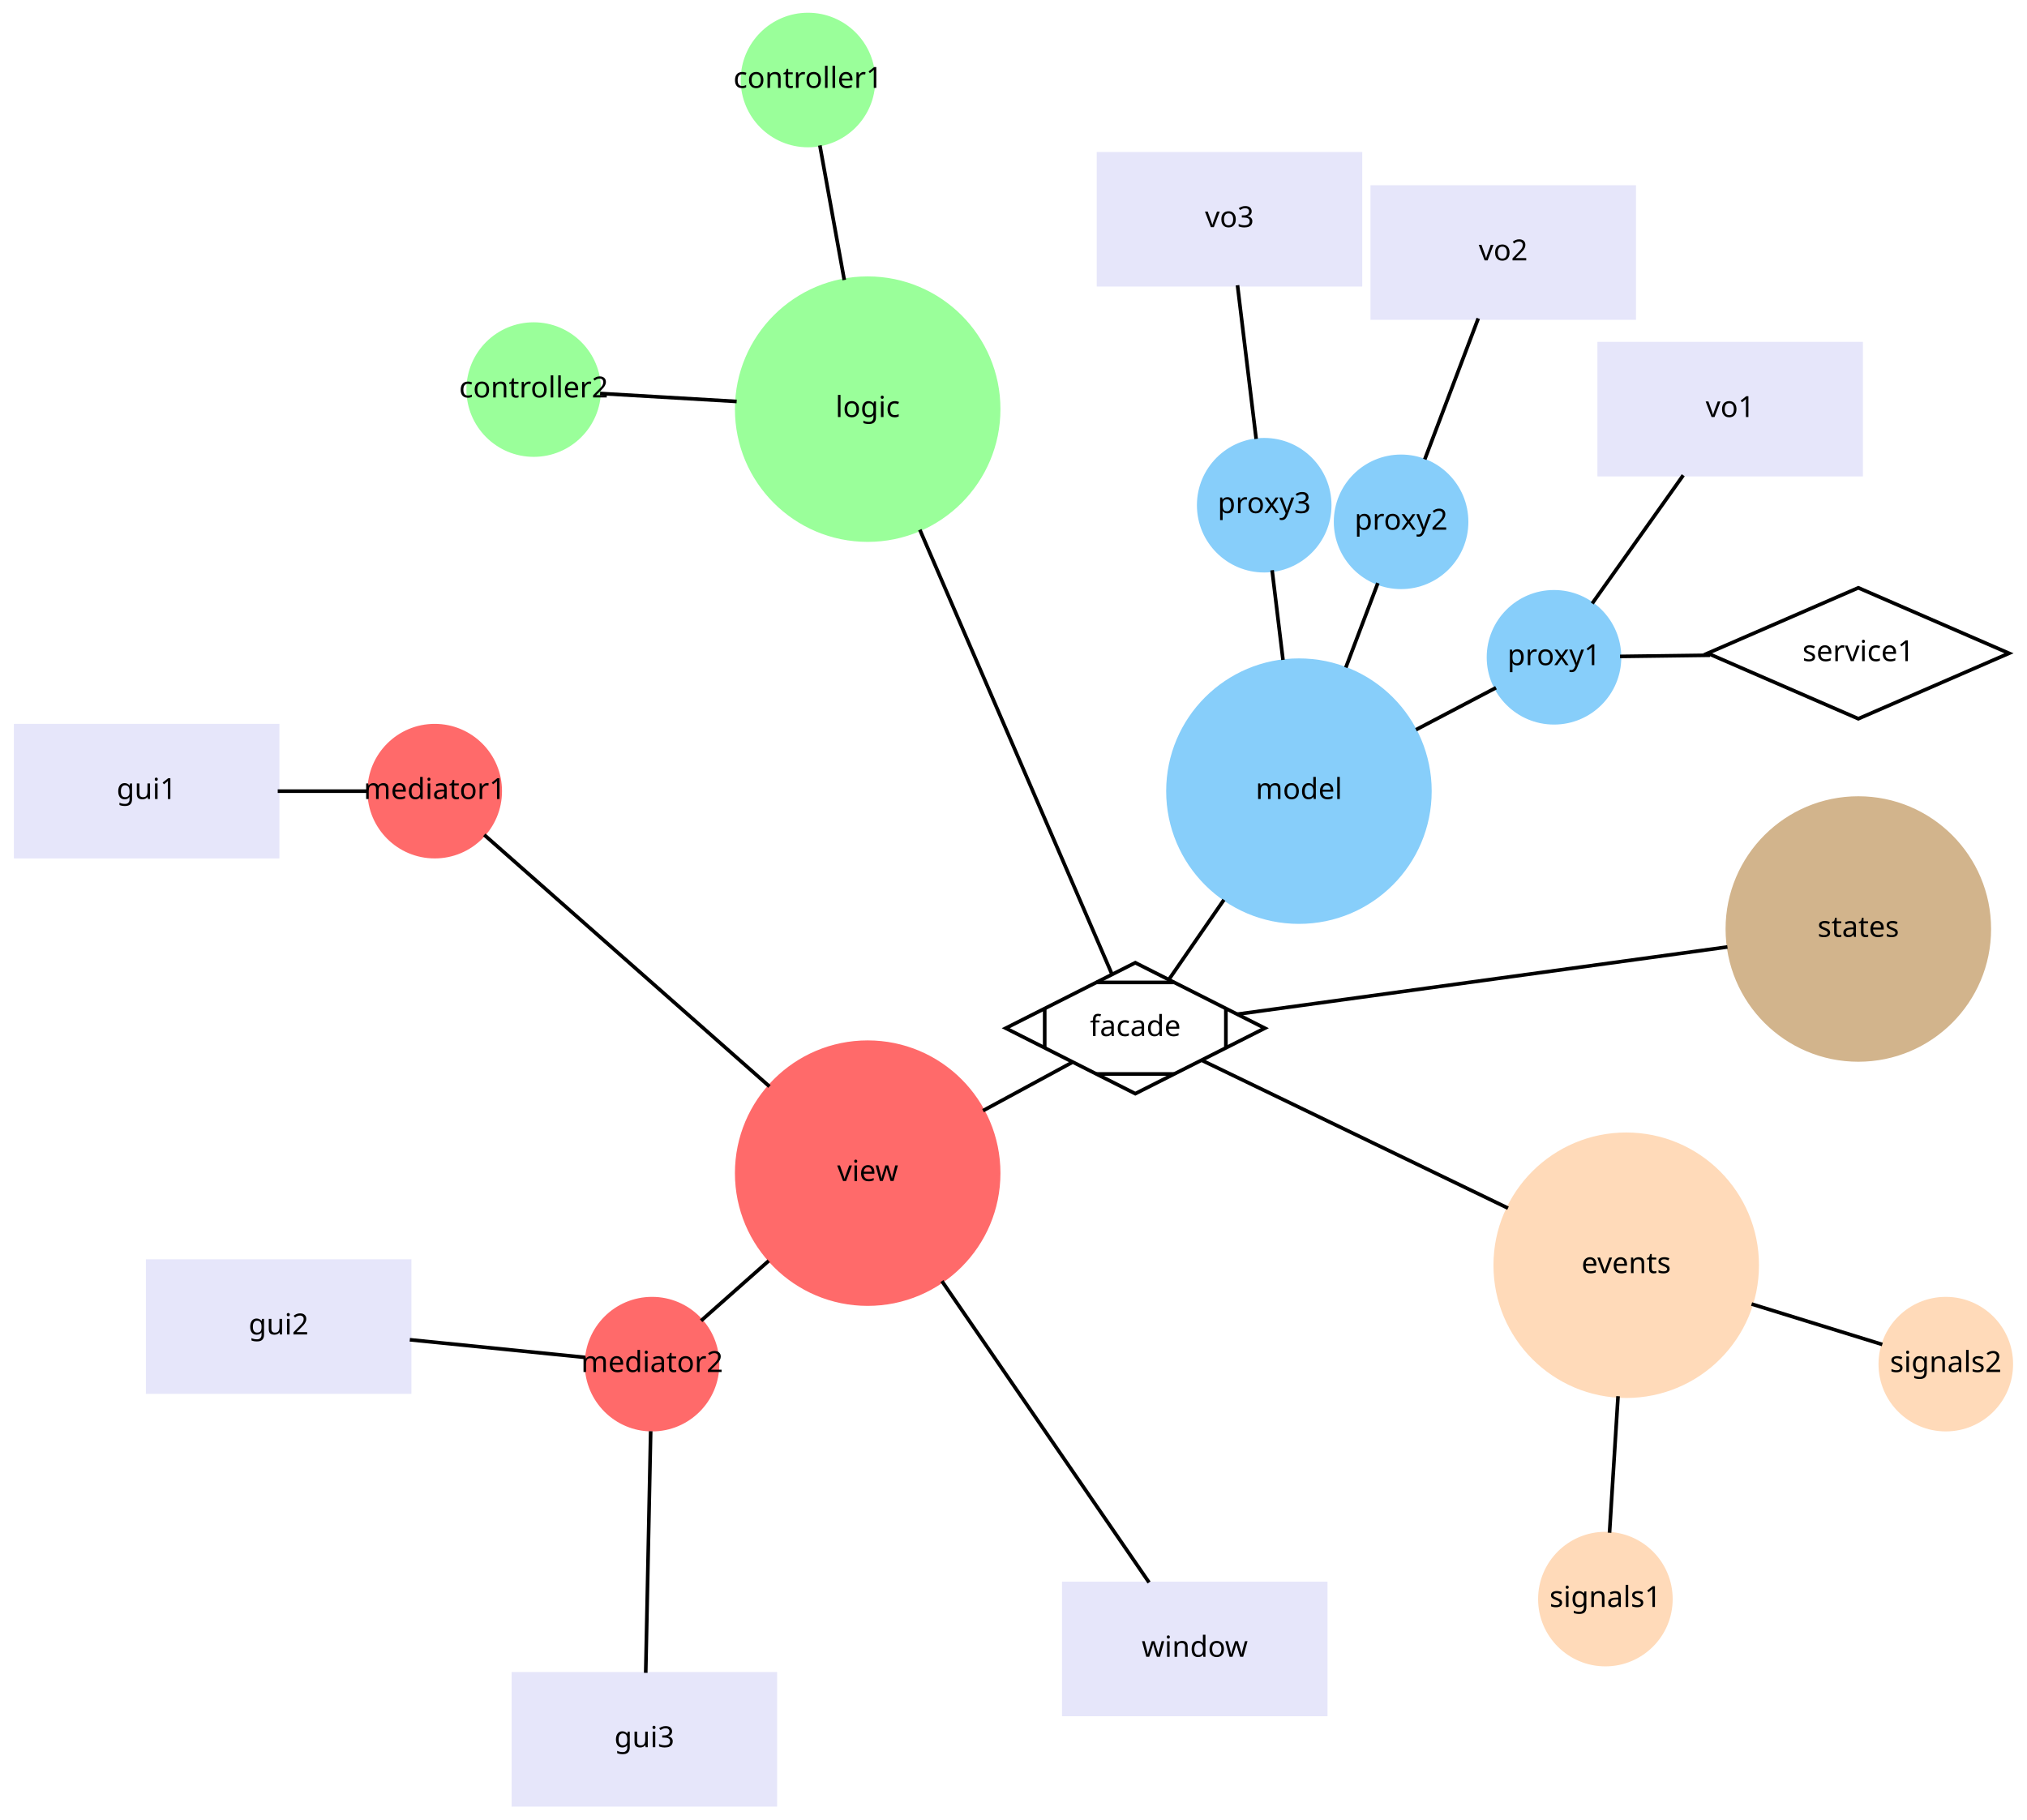
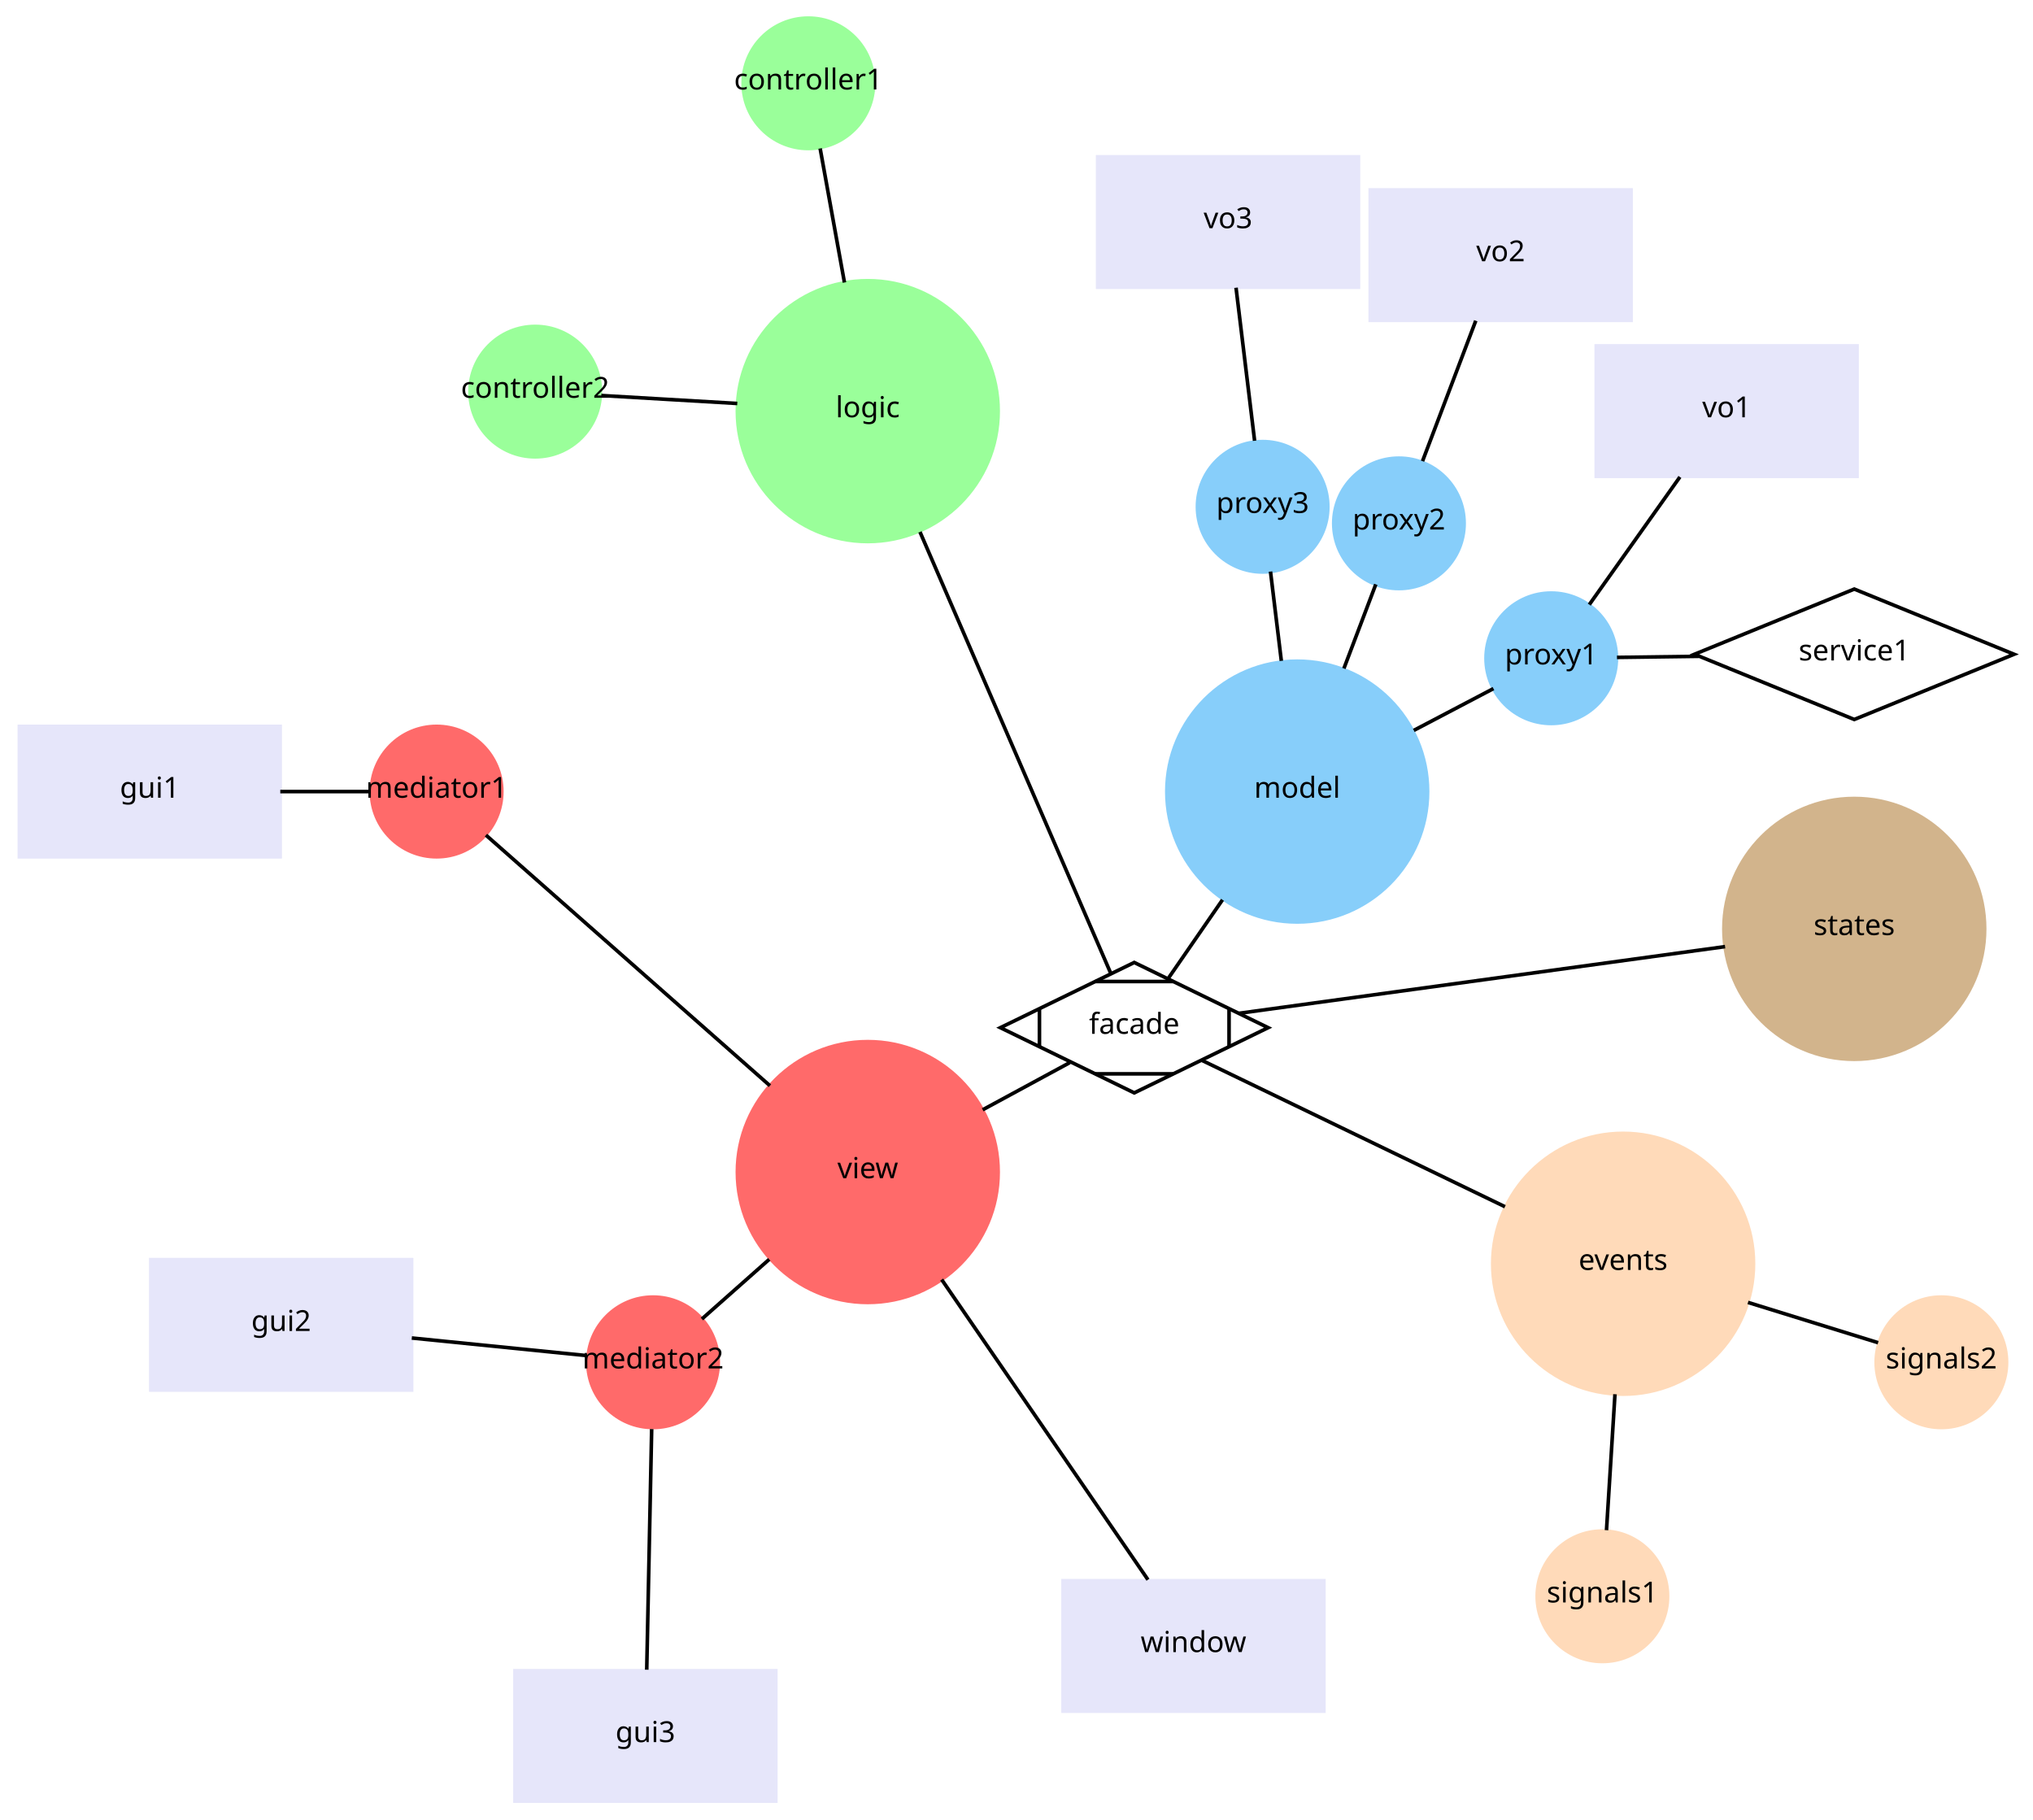
- <svg xmlns="http://www.w3.org/2000/svg" width="557pt" height="500pt" viewBox="0.00 0.00 556.65 500.26">
-   <g id="graph1" class="graph" transform="scale(1 1) rotate(0) translate(4 496.262)">
-     <polygon fill="white" stroke="white" points="-4,5 -4,-496.262 553.646,-496.262 553.646,5 -4,5" />
+ <svg xmlns="http://www.w3.org/2000/svg" width="561pt" height="502pt" viewBox="0.00 0.00 560.60 502.26">
+   <g id="graph1" class="graph" transform="scale(1 1) rotate(0) translate(4 498.262)">
+     <polygon fill="white" stroke="white" points="-4,5 -4,-498.262 557.597,-498.262 557.597,5 -4,5" />
    <g id="node1" class="node">
-       <polygon fill="none" stroke="black" points="307.809,-231.541 272.194,-213.541 307.809,-195.541 343.425,-213.541 307.809,-231.541" />
-       <polyline fill="none" stroke="black" points="282.904,-218.954 282.904,-208.128 " />
-       <polyline fill="none" stroke="black" points="297.099,-200.954 318.519,-200.954 " />
-       <polyline fill="none" stroke="black" points="332.715,-208.128 332.715,-218.954 " />
-       <polyline fill="none" stroke="black" points="318.519,-226.128 297.099,-226.128 " />
-       <text text-anchor="middle" x="307.809" y="-211.375" font-family="Verdana" font-size="8.00">facade</text>
+       <polygon fill="none" stroke="black" points="308.809,-232.541 271.846,-214.541 308.809,-196.541 345.772,-214.541 308.809,-232.541" />
+       <polyline fill="none" stroke="black" points="282.635,-219.795 282.635,-209.287 " />
+       <polyline fill="none" stroke="black" points="298.021,-201.795 319.598,-201.795 " />
+       <polyline fill="none" stroke="black" points="334.983,-209.287 334.983,-219.795 " />
+       <polyline fill="none" stroke="black" points="319.598,-227.287 298.021,-227.287 " />
+       <text text-anchor="middle" x="308.809" y="-212.841" font-family="Verdana" font-size="8.00">facade</text>
    </g>
    <g id="node3" class="node">
-       <ellipse fill="lightskyblue" stroke="lightskyblue" cx="352.8" cy="-278.721" rx="36" ry="36" />
-       <text text-anchor="middle" x="352.8" y="-276.555" font-family="Verdana" font-size="8.00">model</text>
+       <ellipse fill="lightskyblue" stroke="lightskyblue" cx="353.8" cy="-279.721" rx="36" ry="36" />
+       <text text-anchor="middle" x="353.8" y="-278.021" font-family="Verdana" font-size="8.00">model</text>
    </g>
    <g id="edge6" class="edge">
-       <path fill="none" stroke="black" d="M317.131,-227.046C321.507,-233.385 326.909,-241.212 332.174,-248.839" />
+       <path fill="none" stroke="black" d="M318.131,-228.046C322.507,-234.385 327.909,-242.212 333.174,-249.839" />
    </g>
    <g id="node7" class="node">
-       <ellipse fill="#9aff9a" stroke="#9aff9a" cx="234.236" cy="-383.76" rx="36" ry="36" />
-       <text text-anchor="middle" x="234.236" y="-381.594" font-family="Verdana" font-size="8.00">logic</text>
+       <ellipse fill="#9aff9a" stroke="#9aff9a" cx="235.236" cy="-384.76" rx="36" ry="36" />
+       <text text-anchor="middle" x="235.236" y="-383.06" font-family="Verdana" font-size="8.00">logic</text>
    </g>
    <g id="edge4" class="edge">
-       <path fill="none" stroke="black" d="M301.409,-228.349C289.697,-255.446 264.554,-313.616 248.57,-350.597" />
+       <path fill="none" stroke="black" d="M302.28,-229.647C290.534,-256.823 265.582,-314.551 249.652,-351.406" />
    </g>
    <g id="node10" class="node">
-       <ellipse fill="#ff6a6a" stroke="#ff6a6a" cx="234.236" cy="-173.683" rx="36" ry="36" />
-       <text text-anchor="middle" x="234.236" y="-171.516" font-family="Verdana" font-size="8.00">view</text>
+       <ellipse fill="#ff6a6a" stroke="#ff6a6a" cx="235.236" cy="-174.683" rx="36" ry="36" />
+       <text text-anchor="middle" x="235.236" y="-172.983" font-family="Verdana" font-size="8.00">view</text>
    </g>
    <g id="edge2" class="edge">
-       <path fill="none" stroke="black" d="M290.373,-204.095C283.065,-200.136 274.331,-195.404 265.955,-190.866" />
+       <path fill="none" stroke="black" d="M290.999,-204.892C283.769,-200.976 275.193,-196.329 266.961,-191.87" />
    </g>
    <g id="node13" class="node">
-       <ellipse fill="peachpuff" stroke="peachpuff" cx="442.781" cy="-148.361" rx="36" ry="36" />
-       <text text-anchor="middle" x="442.781" y="-146.194" font-family="Verdana" font-size="8.00">events</text>
+       <ellipse fill="peachpuff" stroke="peachpuff" cx="443.781" cy="-149.361" rx="36" ry="36" />
+       <text text-anchor="middle" x="443.781" y="-147.661" font-family="Verdana" font-size="8.00">events</text>
    </g>
    <g id="edge8" class="edge">
-       <path fill="none" stroke="black" d="M326.294,-204.615C347.881,-194.19 383.982,-176.756 410.283,-164.055" />
+       <path fill="none" stroke="black" d="M327.577,-205.478C349.162,-195.054 384.986,-177.754 411.162,-165.113" />
    </g>
    <g id="node16" class="node">
-       <ellipse fill="tan" stroke="tan" cx="506.597" cy="-240.814" rx="36" ry="36" />
-       <text text-anchor="middle" x="506.597" y="-238.647" font-family="Verdana" font-size="8.00">states</text>
+       <ellipse fill="tan" stroke="tan" cx="507.597" cy="-241.814" rx="36" ry="36" />
+       <text text-anchor="middle" x="507.597" y="-240.114" font-family="Verdana" font-size="8.00">states</text>
    </g>
    <g id="edge10" class="edge">
-       <path fill="none" stroke="black" d="M335.869,-217.391C371.187,-222.236 431.902,-230.566 470.604,-235.876" />
+       <path fill="none" stroke="black" d="M337.715,-218.507C373.25,-223.382 433.551,-231.655 471.931,-236.92" />
    </g>
    <g id="node2" class="node">
-       <polygon fill="none" stroke="black" points="506.597,-334.629 465.171,-316.629 506.597,-298.629 548.023,-316.629 506.597,-334.629" />
-       <text text-anchor="middle" x="506.597" y="-314.462" font-family="Verdana" font-size="8.00">service1</text>
+       <polygon fill="none" stroke="black" points="507.597,-335.629 463.475,-317.629 507.597,-299.629 551.719,-317.629 507.597,-335.629" />
+       <text text-anchor="middle" x="507.597" y="-315.929" font-family="Verdana" font-size="8.00">service1</text>
    </g>
    <g id="node4" class="node">
-       <ellipse fill="lightskyblue" stroke="lightskyblue" cx="422.928" cy="-315.527" rx="18" ry="18" />
-       <text text-anchor="middle" x="422.928" y="-313.361" font-family="Verdana" font-size="8.00">proxy1</text>
+       <ellipse fill="lightskyblue" stroke="lightskyblue" cx="423.928" cy="-316.527" rx="18" ry="18" />
+       <text text-anchor="middle" x="423.928" y="-314.827" font-family="Verdana" font-size="8.00">proxy1</text>
    </g>
    <g id="edge32" class="edge">
-       <path fill="none" stroke="black" d="M384.991,-295.616C392.624,-299.623 400.44,-303.725 406.979,-307.157" />
+       <path fill="none" stroke="black" d="M385.991,-296.616C393.624,-300.623 401.44,-304.725 407.979,-308.157" />
    </g>
    <g id="node5" class="node">
-       <ellipse fill="lightskyblue" stroke="lightskyblue" cx="380.885" cy="-352.775" rx="18" ry="18" />
-       <text text-anchor="middle" x="380.885" y="-350.608" font-family="Verdana" font-size="8.00">proxy2</text>
+       <ellipse fill="lightskyblue" stroke="lightskyblue" cx="381.885" cy="-353.775" rx="18" ry="18" />
+       <text text-anchor="middle" x="381.885" y="-352.075" font-family="Verdana" font-size="8.00">proxy2</text>
    </g>
    <g id="edge34" class="edge">
-       <path fill="none" stroke="black" d="M365.692,-312.714C368.749,-320.774 371.879,-329.028 374.498,-335.933" />
+       <path fill="none" stroke="black" d="M366.692,-313.714C369.749,-321.774 372.879,-330.028 375.498,-336.933" />
    </g>
    <g id="node6" class="node">
-       <ellipse fill="lightskyblue" stroke="lightskyblue" cx="343.253" cy="-357.344" rx="18" ry="18" />
-       <text text-anchor="middle" x="343.253" y="-355.177" font-family="Verdana" font-size="8.00">proxy3</text>
+       <ellipse fill="lightskyblue" stroke="lightskyblue" cx="344.253" cy="-358.344" rx="18" ry="18" />
+       <text text-anchor="middle" x="344.253" y="-356.644" font-family="Verdana" font-size="8.00">proxy3</text>
    </g>
    <g id="edge36" class="edge">
-       <path fill="none" stroke="black" d="M348.418,-314.811C347.379,-323.369 346.315,-332.132 345.425,-339.463" />
+       <path fill="none" stroke="black" d="M349.418,-315.811C348.379,-324.369 347.315,-333.132 346.425,-340.463" />
    </g>
    <g id="edge44" class="edge">
-       <path fill="none" stroke="black" d="M441.083,-315.766C448.388,-315.863 457.13,-315.978 465.812,-316.092" />
+       <path fill="none" stroke="black" d="M442.083,-316.766C448.812,-316.855 456.759,-316.96 464.755,-317.065" />
    </g>
    <g id="node40" class="node">
-       <polygon fill="lavender" stroke="lavender" points="507.364,-401.76 435.364,-401.76 435.364,-365.76 507.364,-365.76 507.364,-401.76" />
-       <text text-anchor="middle" x="471.364" y="-381.594" font-family="Verdana" font-size="8.00">vo1</text>
+       <polygon fill="lavender" stroke="lavender" points="508.364,-402.76 436.364,-402.76 436.364,-366.76 508.364,-366.76 508.364,-402.76" />
+       <text text-anchor="middle" x="472.364" y="-383.06" font-family="Verdana" font-size="8.00">vo1</text>
    </g>
    <g id="edge38" class="edge">
-       <path fill="none" stroke="black" d="M433.438,-330.333C440.783,-340.68 450.637,-354.562 458.46,-365.581" />
+       <path fill="none" stroke="black" d="M434.438,-331.333C441.783,-341.68 451.637,-355.562 459.46,-366.581" />
    </g>
    <g id="node44" class="node">
-       <polygon fill="lavender" stroke="lavender" points="444.969,-444.828 372.969,-444.828 372.969,-408.828 444.969,-408.828 444.969,-444.828" />
-       <text text-anchor="middle" x="408.969" y="-424.661" font-family="Verdana" font-size="8.00">vo2</text>
+       <polygon fill="lavender" stroke="lavender" points="445.969,-445.828 373.969,-445.828 373.969,-409.828 445.969,-409.828 445.969,-445.828" />
+       <text text-anchor="middle" x="409.969" y="-426.128" font-family="Verdana" font-size="8.00">vo2</text>
    </g>
    <g id="edge42" class="edge">
-       <path fill="none" stroke="black" d="M387.398,-369.95C391.806,-381.572 397.618,-396.898 402.099,-408.712" />
+       <path fill="none" stroke="black" d="M388.398,-370.95C392.806,-382.572 398.618,-397.898 403.099,-409.712" />
    </g>
    <g id="node42" class="node">
-       <polygon fill="lavender" stroke="lavender" points="369.707,-453.966 297.707,-453.966 297.707,-417.966 369.707,-417.966 369.707,-453.966" />
-       <text text-anchor="middle" x="333.707" y="-433.8" font-family="Verdana" font-size="8.00">vo3</text>
+       <polygon fill="lavender" stroke="lavender" points="370.707,-454.966 298.707,-454.966 298.707,-418.966 370.707,-418.966 370.707,-454.966" />
+       <text text-anchor="middle" x="334.707" y="-435.266" font-family="Verdana" font-size="8.00">vo3</text>
    </g>
    <g id="edge40" class="edge">
-       <path fill="none" stroke="black" d="M341.039,-375.579C339.497,-388.281 337.449,-405.15 335.909,-417.83" />
+       <path fill="none" stroke="black" d="M342.039,-376.579C340.497,-389.281 338.449,-406.15 336.909,-418.83" />
    </g>
    <g id="node8" class="node">
-       <ellipse fill="#9aff9a" stroke="#9aff9a" cx="217.828" cy="-474.262" rx="18" ry="18" />
-       <text text-anchor="middle" x="217.828" y="-472.096" font-family="Verdana" font-size="8.00">controller1</text>
+       <ellipse fill="#9aff9a" stroke="#9aff9a" cx="218.828" cy="-475.262" rx="18" ry="18" />
+       <text text-anchor="middle" x="218.828" y="-473.562" font-family="Verdana" font-size="8.00">controller1</text>
    </g>
    <g id="edge24" class="edge">
-       <path fill="none" stroke="black" d="M227.798,-419.269C225.5,-431.946 223.007,-445.695 221.089,-456.274" />
+       <path fill="none" stroke="black" d="M228.798,-420.269C226.5,-432.946 224.007,-446.695 222.089,-457.274" />
    </g>
    <g id="node9" class="node">
-       <ellipse fill="#9aff9a" stroke="#9aff9a" cx="142.416" cy="-389.14" rx="18" ry="18" />
-       <text text-anchor="middle" x="142.416" y="-386.973" font-family="Verdana" font-size="8.00">controller2</text>
+       <ellipse fill="#9aff9a" stroke="#9aff9a" cx="143.416" cy="-390.14" rx="18" ry="18" />
+       <text text-anchor="middle" x="143.416" y="-388.44" font-family="Verdana" font-size="8.00">controller2</text>
    </g>
    <g id="edge26" class="edge">
-       <path fill="none" stroke="black" d="M198.21,-385.871C185.348,-386.624 171.399,-387.441 160.666,-388.07" />
+       <path fill="none" stroke="black" d="M199.21,-386.871C186.348,-387.624 172.399,-388.441 161.666,-389.07" />
    </g>
    <g id="node11" class="node">
-       <ellipse fill="#ff6a6a" stroke="#ff6a6a" cx="115.2" cy="-278.721" rx="18" ry="18" />
-       <text text-anchor="middle" x="115.2" y="-276.555" font-family="Verdana" font-size="8.00">mediator1</text>
+       <ellipse fill="#ff6a6a" stroke="#ff6a6a" cx="116.2" cy="-279.721" rx="18" ry="18" />
+       <text text-anchor="middle" x="116.2" y="-278.021" font-family="Verdana" font-size="8.00">mediator1</text>
    </g>
    <g id="edge12" class="edge">
-       <path fill="none" stroke="black" d="M207.225,-197.518C182.805,-219.066 147.854,-249.907 128.822,-266.701" />
+       <path fill="none" stroke="black" d="M208.225,-198.518C183.805,-220.066 148.854,-250.907 129.822,-267.701" />
    </g>
    <g id="node12" class="node">
-       <ellipse fill="#ff6a6a" stroke="#ff6a6a" cx="174.954" cy="-121.163" rx="18" ry="18" />
-       <text text-anchor="middle" x="174.954" y="-118.997" font-family="Verdana" font-size="8.00">mediator2</text>
+       <ellipse fill="#ff6a6a" stroke="#ff6a6a" cx="175.954" cy="-122.163" rx="18" ry="18" />
+       <text text-anchor="middle" x="175.954" y="-120.463" font-family="Verdana" font-size="8.00">mediator2</text>
    </g>
    <g id="edge14" class="edge">
-       <path fill="none" stroke="black" d="M207.024,-149.575C200.571,-143.858 193.964,-138.005 188.436,-133.107" />
+       <path fill="none" stroke="black" d="M208.024,-150.575C201.571,-144.858 194.964,-139.005 189.436,-134.107" />
    </g>
    <g id="node20" class="node">
-       <polygon fill="lavender" stroke="lavender" points="360.16,-60.854 288.16,-60.854 288.16,-24.854 360.16,-24.854 360.16,-60.854" />
-       <text text-anchor="middle" x="324.16" y="-40.687" font-family="Verdana" font-size="8.00">window</text>
+       <polygon fill="lavender" stroke="lavender" points="361.16,-61.854 289.16,-61.854 289.16,-25.854 361.16,-25.854 361.16,-61.854" />
+       <text text-anchor="middle" x="325.16" y="-42.154" font-family="Verdana" font-size="8.00">window</text>
    </g>
    <g id="edge16" class="edge">
-       <path fill="none" stroke="black" d="M254.641,-143.996C272.156,-118.513 296.843,-82.597 311.599,-61.129" />
+       <path fill="none" stroke="black" d="M255.641,-144.996C273.156,-119.513 297.843,-83.597 312.599,-62.129" />
    </g>
    <g id="node17" class="node">
-       <polygon fill="lavender" stroke="lavender" points="72,-296.721 0,-296.721 0,-260.721 72,-260.721 72,-296.721" />
-       <text text-anchor="middle" x="36" y="-276.555" font-family="Verdana" font-size="8.00">gui1</text>
+       <polygon fill="lavender" stroke="lavender" points="73,-297.721 1,-297.721 1,-261.721 73,-261.721 73,-297.721" />
+       <text text-anchor="middle" x="37" y="-278.021" font-family="Verdana" font-size="8.00">gui1</text>
    </g>
    <g id="edge18" class="edge">
-       <path fill="none" stroke="black" d="M96.831,-278.721C89.428,-278.721 80.62,-278.721 72.037,-278.721" />
+       <path fill="none" stroke="black" d="M97.831,-279.721C90.428,-279.721 81.62,-279.721 73.037,-279.721" />
    </g>
    <g id="node18" class="node">
-       <polygon fill="lavender" stroke="lavender" points="108.288,-149.497 36.288,-149.497 36.288,-113.497 108.288,-113.497 108.288,-149.497" />
-       <text text-anchor="middle" x="72.287" y="-129.331" font-family="Verdana" font-size="8.00">gui2</text>
+       <polygon fill="lavender" stroke="lavender" points="109.288,-150.497 37.288,-150.497 37.288,-114.497 109.288,-114.497 109.288,-150.497" />
+       <text text-anchor="middle" x="73.287" y="-130.797" font-family="Verdana" font-size="8.00">gui2</text>
    </g>
    <g id="edge20" class="edge">
-       <path fill="none" stroke="black" d="M156.599,-123.011C143.218,-124.358 124.653,-126.226 108.348,-127.867" />
+       <path fill="none" stroke="black" d="M157.599,-124.011C144.218,-125.358 125.653,-127.226 109.348,-128.867" />
    </g>
    <g id="node19" class="node">
-       <polygon fill="lavender" stroke="lavender" points="208.837,-36 136.837,-36 136.837,-0 208.837,-0 208.837,-36" />
-       <text text-anchor="middle" x="172.837" y="-15.834" font-family="Verdana" font-size="8.00">gui3</text>
+       <polygon fill="lavender" stroke="lavender" points="209.837,-37 137.837,-37 137.837,-1 209.837,-1 209.837,-37" />
+       <text text-anchor="middle" x="173.837" y="-17.3" font-family="Verdana" font-size="8.00">gui3</text>
    </g>
    <g id="edge22" class="edge">
-       <path fill="none" stroke="black" d="M174.575,-102.72C174.19,-83.942 173.596,-55.004 173.212,-36.284" />
+       <path fill="none" stroke="black" d="M175.575,-103.72C175.19,-84.942 174.596,-56.004 174.212,-37.284" />
    </g>
    <g id="node14" class="node">
-       <ellipse fill="peachpuff" stroke="peachpuff" cx="437.054" cy="-56.561" rx="18" ry="18" />
-       <text text-anchor="middle" x="437.054" y="-54.395" font-family="Verdana" font-size="8.00">signals1</text>
+       <ellipse fill="peachpuff" stroke="peachpuff" cx="438.054" cy="-57.561" rx="18" ry="18" />
+       <text text-anchor="middle" x="438.054" y="-55.861" font-family="Verdana" font-size="8.00">signals1</text>
    </g>
    <g id="edge28" class="edge">
-       <path fill="none" stroke="black" d="M440.534,-112.343C439.732,-99.484 438.862,-85.538 438.193,-74.808" />
+       <path fill="none" stroke="black" d="M441.534,-113.343C440.732,-100.484 439.862,-86.538 439.193,-75.808" />
    </g>
    <g id="node15" class="node">
-       <ellipse fill="peachpuff" stroke="peachpuff" cx="530.646" cy="-121.163" rx="18" ry="18" />
-       <text text-anchor="middle" x="530.646" y="-118.997" font-family="Verdana" font-size="8.00">signals2</text>
+       <ellipse fill="peachpuff" stroke="peachpuff" cx="531.646" cy="-122.163" rx="18" ry="18" />
+       <text text-anchor="middle" x="531.646" y="-120.463" font-family="Verdana" font-size="8.00">signals2</text>
    </g>
    <g id="edge30" class="edge">
-       <path fill="none" stroke="black" d="M477.256,-137.69C489.564,-133.88 502.911,-129.748 513.182,-126.569" />
+       <path fill="none" stroke="black" d="M478.256,-138.69C490.564,-134.88 503.911,-130.748 514.182,-127.569" />
    </g>
  </g>
</svg>
